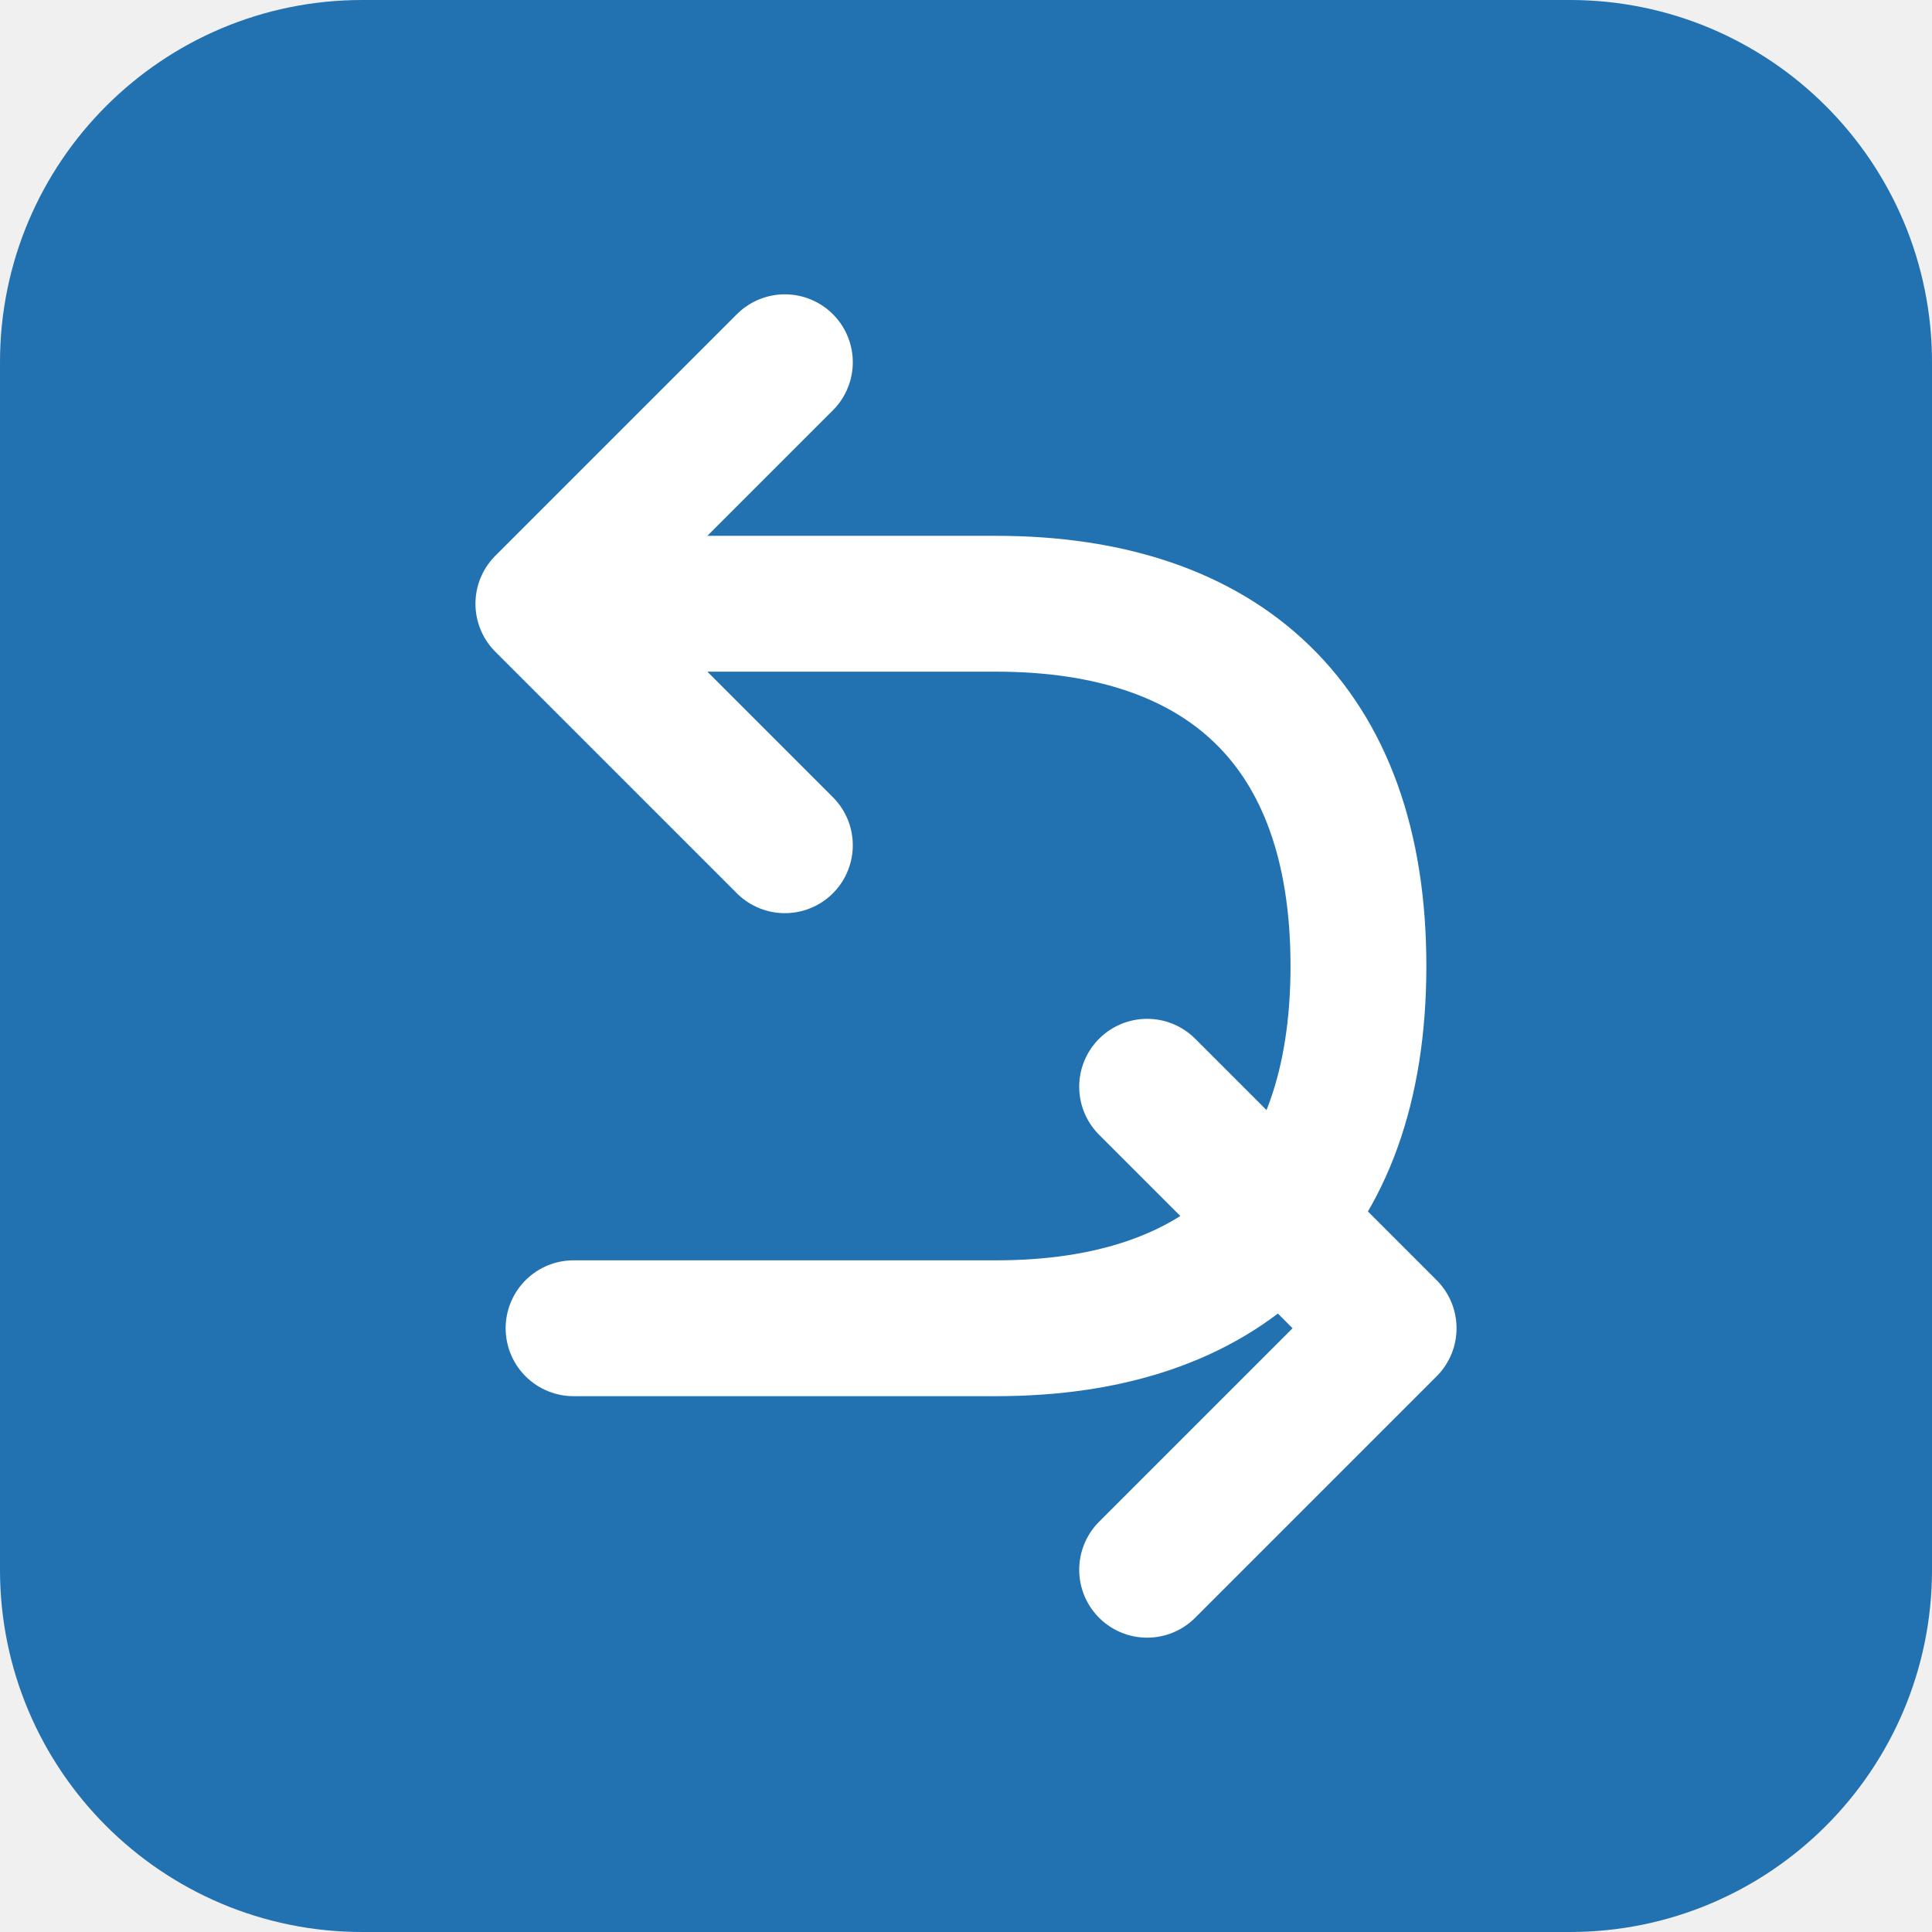
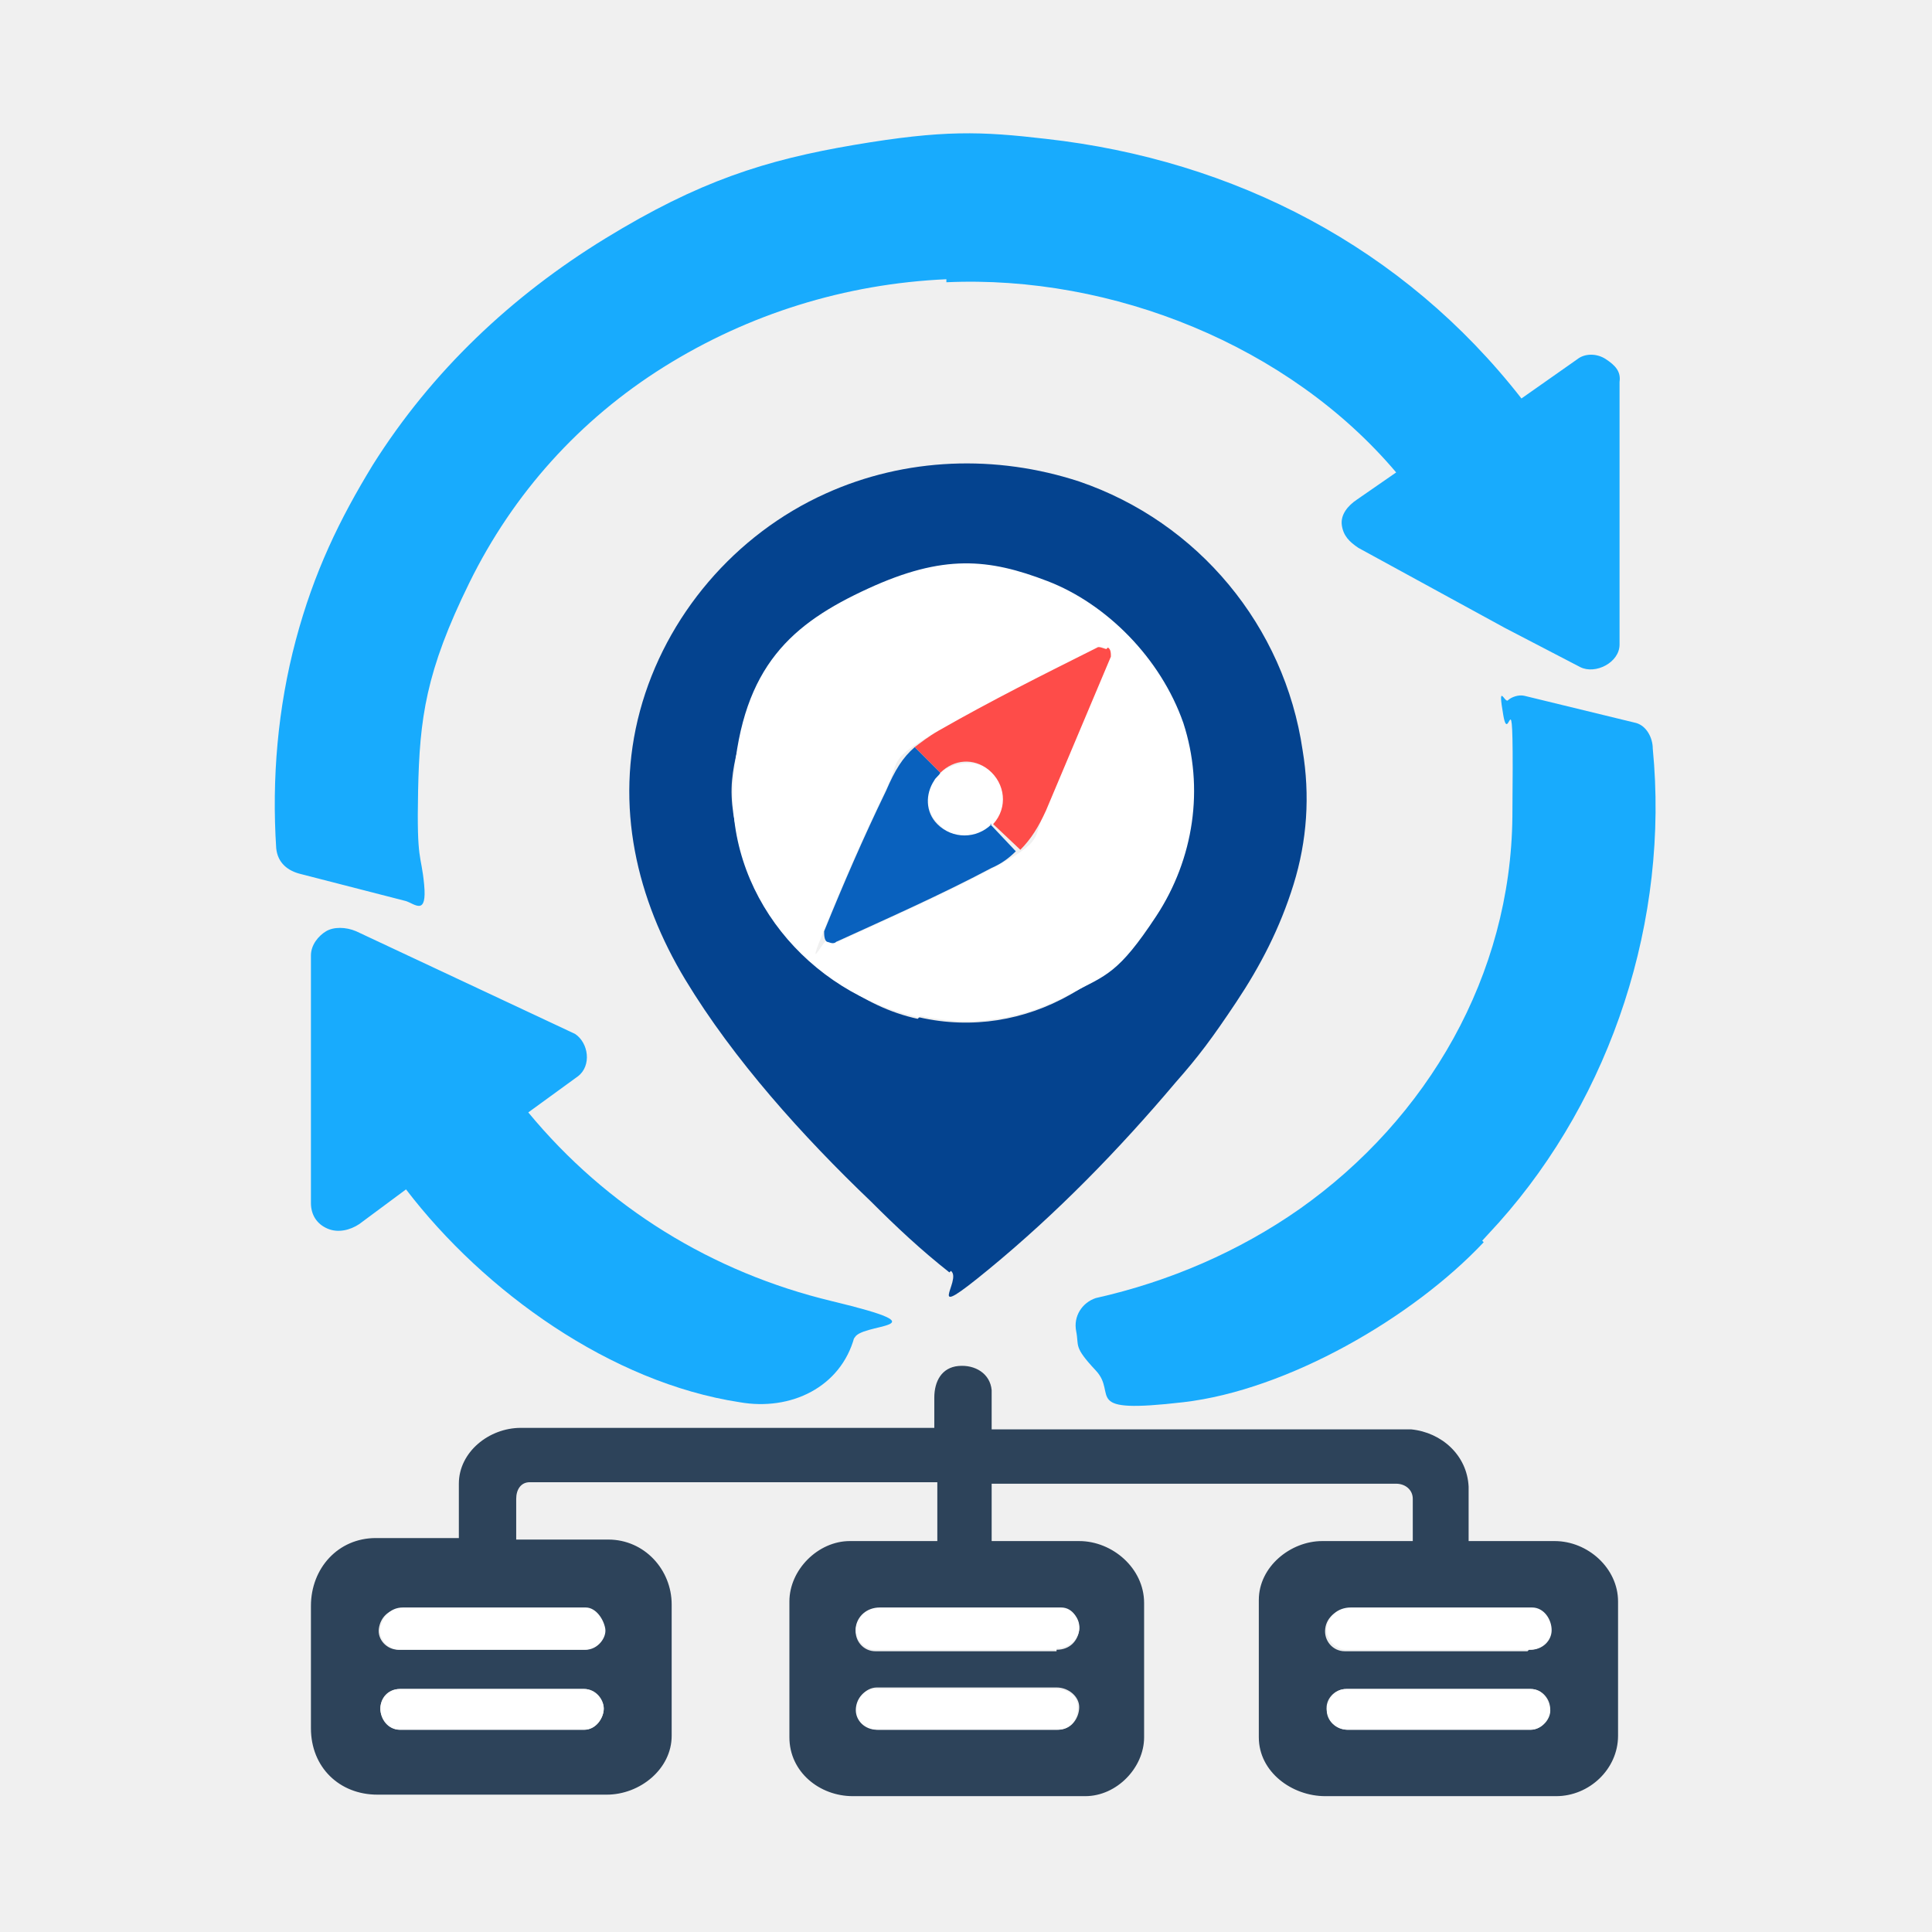
- <svg xmlns="http://www.w3.org/2000/svg" viewBox="0 0 128 128" role="img" aria-labelledby="title desc">
-   <rect width="128" height="128" rx="24" fill="#2271b1" />
-   <g fill="none" stroke="#ffffff" stroke-width="9" stroke-linecap="round" stroke-linejoin="round">
-     <path d="M38 40h28c15 0 24 8 24 24s-9 24-24 24H38" />
-     <path d="M52 24 36 40l16 16" />
-     <path d="m76 72 16 16-16 16" />
+ <svg xmlns="http://www.w3.org/2000/svg" id="Layer_2" version="1.1" viewBox="0 0 128 128">
+   <defs>
+     <style>
+       .st0 {
+         fill: #0961be;
+       }
+ 
+       .st1 {
+         fill: #2d435a;
+       }
+ 
+       .st2 {
+         fill: #fff;
+       }
+ 
+       .st3 {
+         fill: #fe4c49;
+       }
+ 
+       .st4 {
+         fill: #04438f;
+       }
+ 
+       .st5 {
+         fill: #18abfd;
+       }
+     </style>
+   </defs>
+   <path class="st5" d="M62.7,18.5c-6.7.3-13.1,2.3-18.7,5.8s-10,8.4-12.9,14.3-3.3,9-3.4,13.8.2,4.1.4,6.2-.6,1.3-1.2,1.1l-7-1.8c-.8-.2-1.5-.7-1.6-1.7-.3-4.6.1-9.3,1.3-13.8s2.9-8,5.1-11.6c3.9-6.2,9.2-11.2,15.4-15s10.6-5.2,16.5-6.2,8.4-.9,12.7-.4c12.5,1.4,23.7,7.2,31.5,17.2l3.7-2.6c.5-.4,1.3-.4,1.9,0s1,.8.9,1.5v17.4c0,1.2-1.6,2-2.6,1.5l-5-2.6-9.7-5.3c-.6-.4-1-.8-1.1-1.5s.4-1.3,1-1.7l2.6-1.8c-7.1-8.4-18.8-13.1-29.8-12.6Z" />
+   <path class="st1" d="M72,119h-15.5c-2.2,0-4.2-1.6-4.2-3.9v-9c0-2.1,1.9-4,4-4h5.8s0-3.9,0-3.9h-27c-.6,0-.9.5-.9,1.1v2.7s6.1,0,6.1,0c2.4,0,4.2,2,4.2,4.3v8.7c0,2.2-2.1,3.9-4.3,3.9h-15.2c-2.5,0-4.4-1.8-4.4-4.4v-8.1c0-2.5,1.8-4.5,4.3-4.5h5.5s0-3.6,0-3.6c0-2.1,2-3.7,4.1-3.7h27.4s0-2,0-2c0-1.1.5-2,1.6-2.1s2.1.5,2.2,1.6v2.6s27.8,0,27.8,0c2,.2,3.7,1.7,3.8,3.8v3.6s5.7,0,5.7,0c2.2,0,4.2,1.8,4.2,4v8.9c0,2.2-1.9,4-4.1,4h-15.3c-2.2,0-4.4-1.6-4.4-3.9v-9.1c0-2.2,2.1-3.9,4.2-3.9h6s0-2.8,0-2.8c0-.6-.5-1-1.1-1h-26.8s0,3.8,0,3.8h5.8c2.2,0,4.3,1.8,4.3,4.1v8.9c0,2-1.8,3.9-3.9,3.9ZM38.7,109.3c.8,0,1.3-.8,1.3-1.4s-.5-1.3-1.3-1.3h-12.1c-.9,0-1.4.6-1.5,1.3s.5,1.4,1.3,1.4h12.2ZM70,109.3c.9,0,1.4-.6,1.5-1.3s-.4-1.4-1.2-1.4h-12c-.8,0-1.5.5-1.6,1.3s.5,1.5,1.3,1.5h12ZM101.3,109.3c.9,0,1.4-.6,1.4-1.3s-.5-1.4-1.3-1.4h-12c-.8,0-1.5.5-1.6,1.3s.5,1.5,1.3,1.5h12.1ZM38.7,114.6c.8,0,1.3-.8,1.3-1.4s-.5-1.3-1.3-1.3h-12.2c-.8,0-1.3.7-1.3,1.3s.5,1.4,1.3,1.4h12.2ZM70.1,114.6c.9,0,1.4-.8,1.4-1.5s-.7-1.3-1.5-1.3h-11.9c-.8,0-1.4.8-1.3,1.5s.6,1.3,1.4,1.3h12ZM101.4,114.6c.8,0,1.3-.8,1.3-1.4s-.5-1.3-1.3-1.3h-12.2c-.8,0-1.4.7-1.3,1.4s.6,1.3,1.4,1.3h12.1Z" />
+   <path class="st5" d="M98.3,82.3c-4.7,5-13,9.8-19.9,10.6s-4.3-.5-5.8-2.1-1.1-1.6-1.3-2.6.4-1.9,1.3-2.2c4.9-1.1,9.5-3.1,13.5-5.9,8.5-6,14-15.5,14.1-26s-.2-4.4-.6-6.7.1-.8.3-1,.7-.4,1.1-.3l7.4,1.8c.7.2,1.1,1,1.1,1.7,1.1,11.3-2.7,23-10.2,31.4l-1.1,1.2Z" />
+   <path class="st5" d="M56.6,88.6c-.9,3.3-4.2,4.9-7.6,4.3-8.5-1.3-16.9-7.3-22.1-14.1l-3.1,2.3c-.6.4-1.4.6-2.1.3s-1.1-.9-1.1-1.7v-16.4c0-.7.5-1.3,1-1.6s1.3-.3,2,0l14.5,6.8c.9.6,1.1,2.1.2,2.8l-3.3,2.4c5.2,6.3,12.2,10.6,20.1,12.5s1.7,1.4,1.5,2.5Z" />
+   <path class="st2" d="M38.7,114.6h-12.2c-.8,0-1.3-.7-1.3-1.4s.5-1.3,1.3-1.3h12.2c.7,0,1.3.7,1.3,1.3s-.5,1.4-1.3,1.4Z" />
+   <path class="st2" d="M38.7,109.3h-12.2c-.8,0-1.4-.7-1.3-1.4s.6-1.4,1.5-1.4h12.1c.7,0,1.2.8,1.3,1.4s-.5,1.4-1.3,1.4Z" />
+   <path class="st2" d="M101.4,114.6h-12.1c-.8,0-1.4-.6-1.4-1.3s.5-1.4,1.3-1.4h12.2c.8,0,1.2.7,1.3,1.3s-.5,1.4-1.3,1.4Z" />
+   <path class="st2" d="M70,109.3h-12c-.8,0-1.4-.8-1.3-1.5s.7-1.3,1.6-1.3h12c.8,0,1.2.8,1.2,1.4s-.6,1.3-1.5,1.3Z" />
+   <path class="st2" d="M70.1,114.6h-12c-.8,0-1.4-.6-1.4-1.3s.5-1.4,1.3-1.4h11.9c.8,0,1.5.4,1.5,1.2s-.4,1.5-1.4,1.5Z" />
+   <path class="st2" d="M101.3,109.3h-12.1c-.8,0-1.4-.8-1.3-1.5s.7-1.3,1.6-1.3h12c.8,0,1.3.8,1.3,1.5s-.6,1.3-1.4,1.3Z" />
+   <g>
+     <path class="st4" d="M62.9,84.3c-1.9-1.5-3.5-3-5.2-4.7-4.5-4.3-9.1-9.4-12.3-14.7s-4.7-11.5-3-17.8,6.3-11.7,12.3-14.4c5.3-2.4,11.3-2.6,16.8-.8,7.9,2.7,13.6,9.6,14.8,17.8.5,3,.3,6-.6,8.9s-2.2,5.4-3.8,7.8-2.5,3.6-4,5.3c-3.8,4.5-7.9,8.7-12.4,12.4s-1.7.7-2.5.1ZM60.9,67.4c3.5.8,7,.2,10-1.5,2.3-1.3,4.2-3,5.6-5.1,2.5-3.7,3.2-8.4,1.8-12.8-1.4-4.3-4.7-7.8-9-9.4s-8.2-1.3-11.9.5-8.4,7.1-8.9,12.6,4.9,14.2,12.3,15.8Z" />
+     <path class="st2" d="M60.9,67.4c-7.4-1.6-12.9-8.3-12.3-15.8s3.9-10.3,8.9-12.6,8-2,11.9-.5,7.5,5.1,9,9.4c1.4,4.3.7,9-1.8,12.8s-3.3,3.9-5.6,5.1c-3.1,1.7-6.5,2.3-10,1.5ZM55.5,62.4c3.5-1.6,6.9-3.1,10.3-4.9s2.6-1.9,3.4-3.7l4.3-10.2c0-.2,0-.5-.2-.6s-.5-.2-.6-.1c-3.6,1.8-7,3.5-10.5,5.5s-2.5,1.9-3.5,3.9c-1.5,3.1-2.8,6.1-4.1,9.3s0,.6.2.7.4.2.6,0Z" />
+     <path class="st2" d="M62.1,54.5c-.8-.8-.8-2-.2-2.9s2.5-1.5,3.6-.6,1.3,2.5.3,3.6-2.6,1.1-3.6,0Z" />
+     <path class="st3" d="M73.3,43c-.1,0-.5-.2-.6-.1-3.6,1.8-7,3.5-10.5,5.5-.7.4-1.2.8-1.6,1.1l1.7,1.7c.9-.9,2.2-1,3.2-.2,1.1.9,1.3,2.5.3,3.6,0,0,0,0,0,0l1.8,1.7c.7-.7,1.2-1.5,1.7-2.6l4.3-10.2c0-.2,0-.5-.2-.6Z" />
+     <path class="st0" d="M65.7,54.6c-1,1-2.6,1-3.6,0-.8-.8-.8-2-.2-2.9.1-.2.3-.3.4-.5l-1.7-1.7c-.8.7-1.3,1.5-1.9,2.9-1.5,3.1-2.8,6.1-4.1,9.3,0,.2,0,.6.2.7.1,0,.4.2.6,0,3.5-1.6,6.9-3.1,10.3-4.9.7-.3,1.2-.7,1.6-1.1l-1.7-1.8Z" />
  </g>
</svg>
